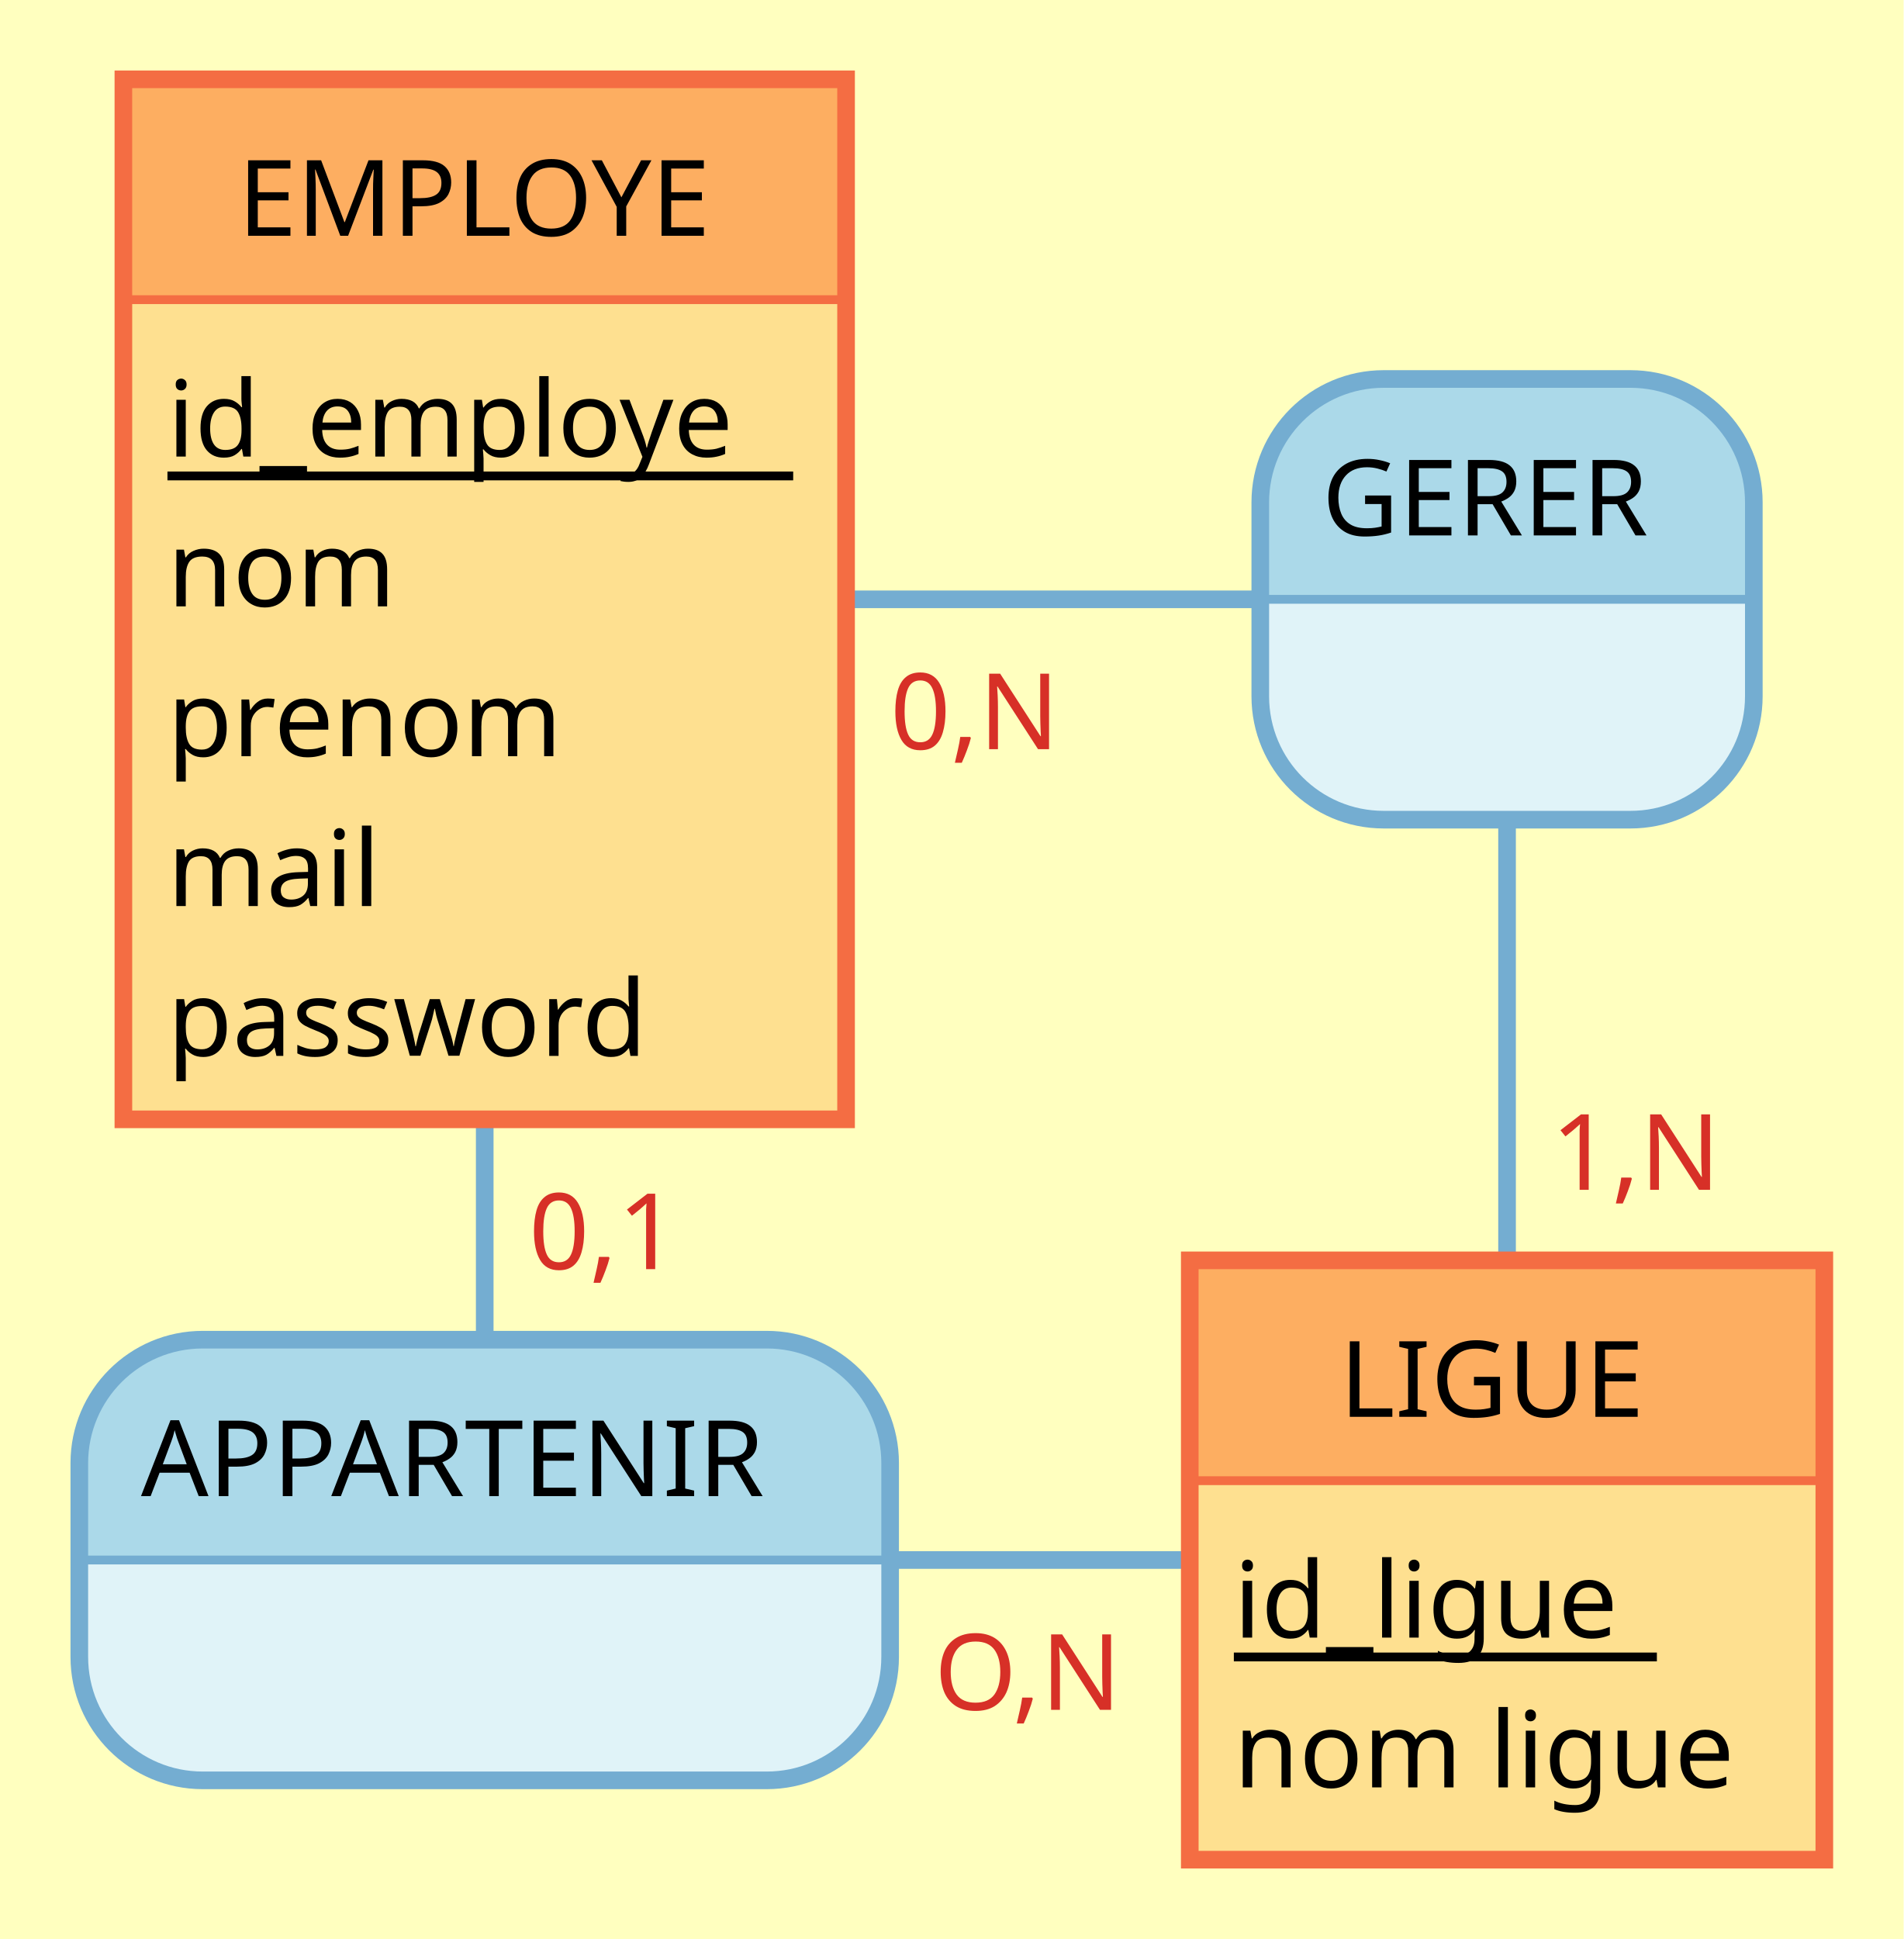
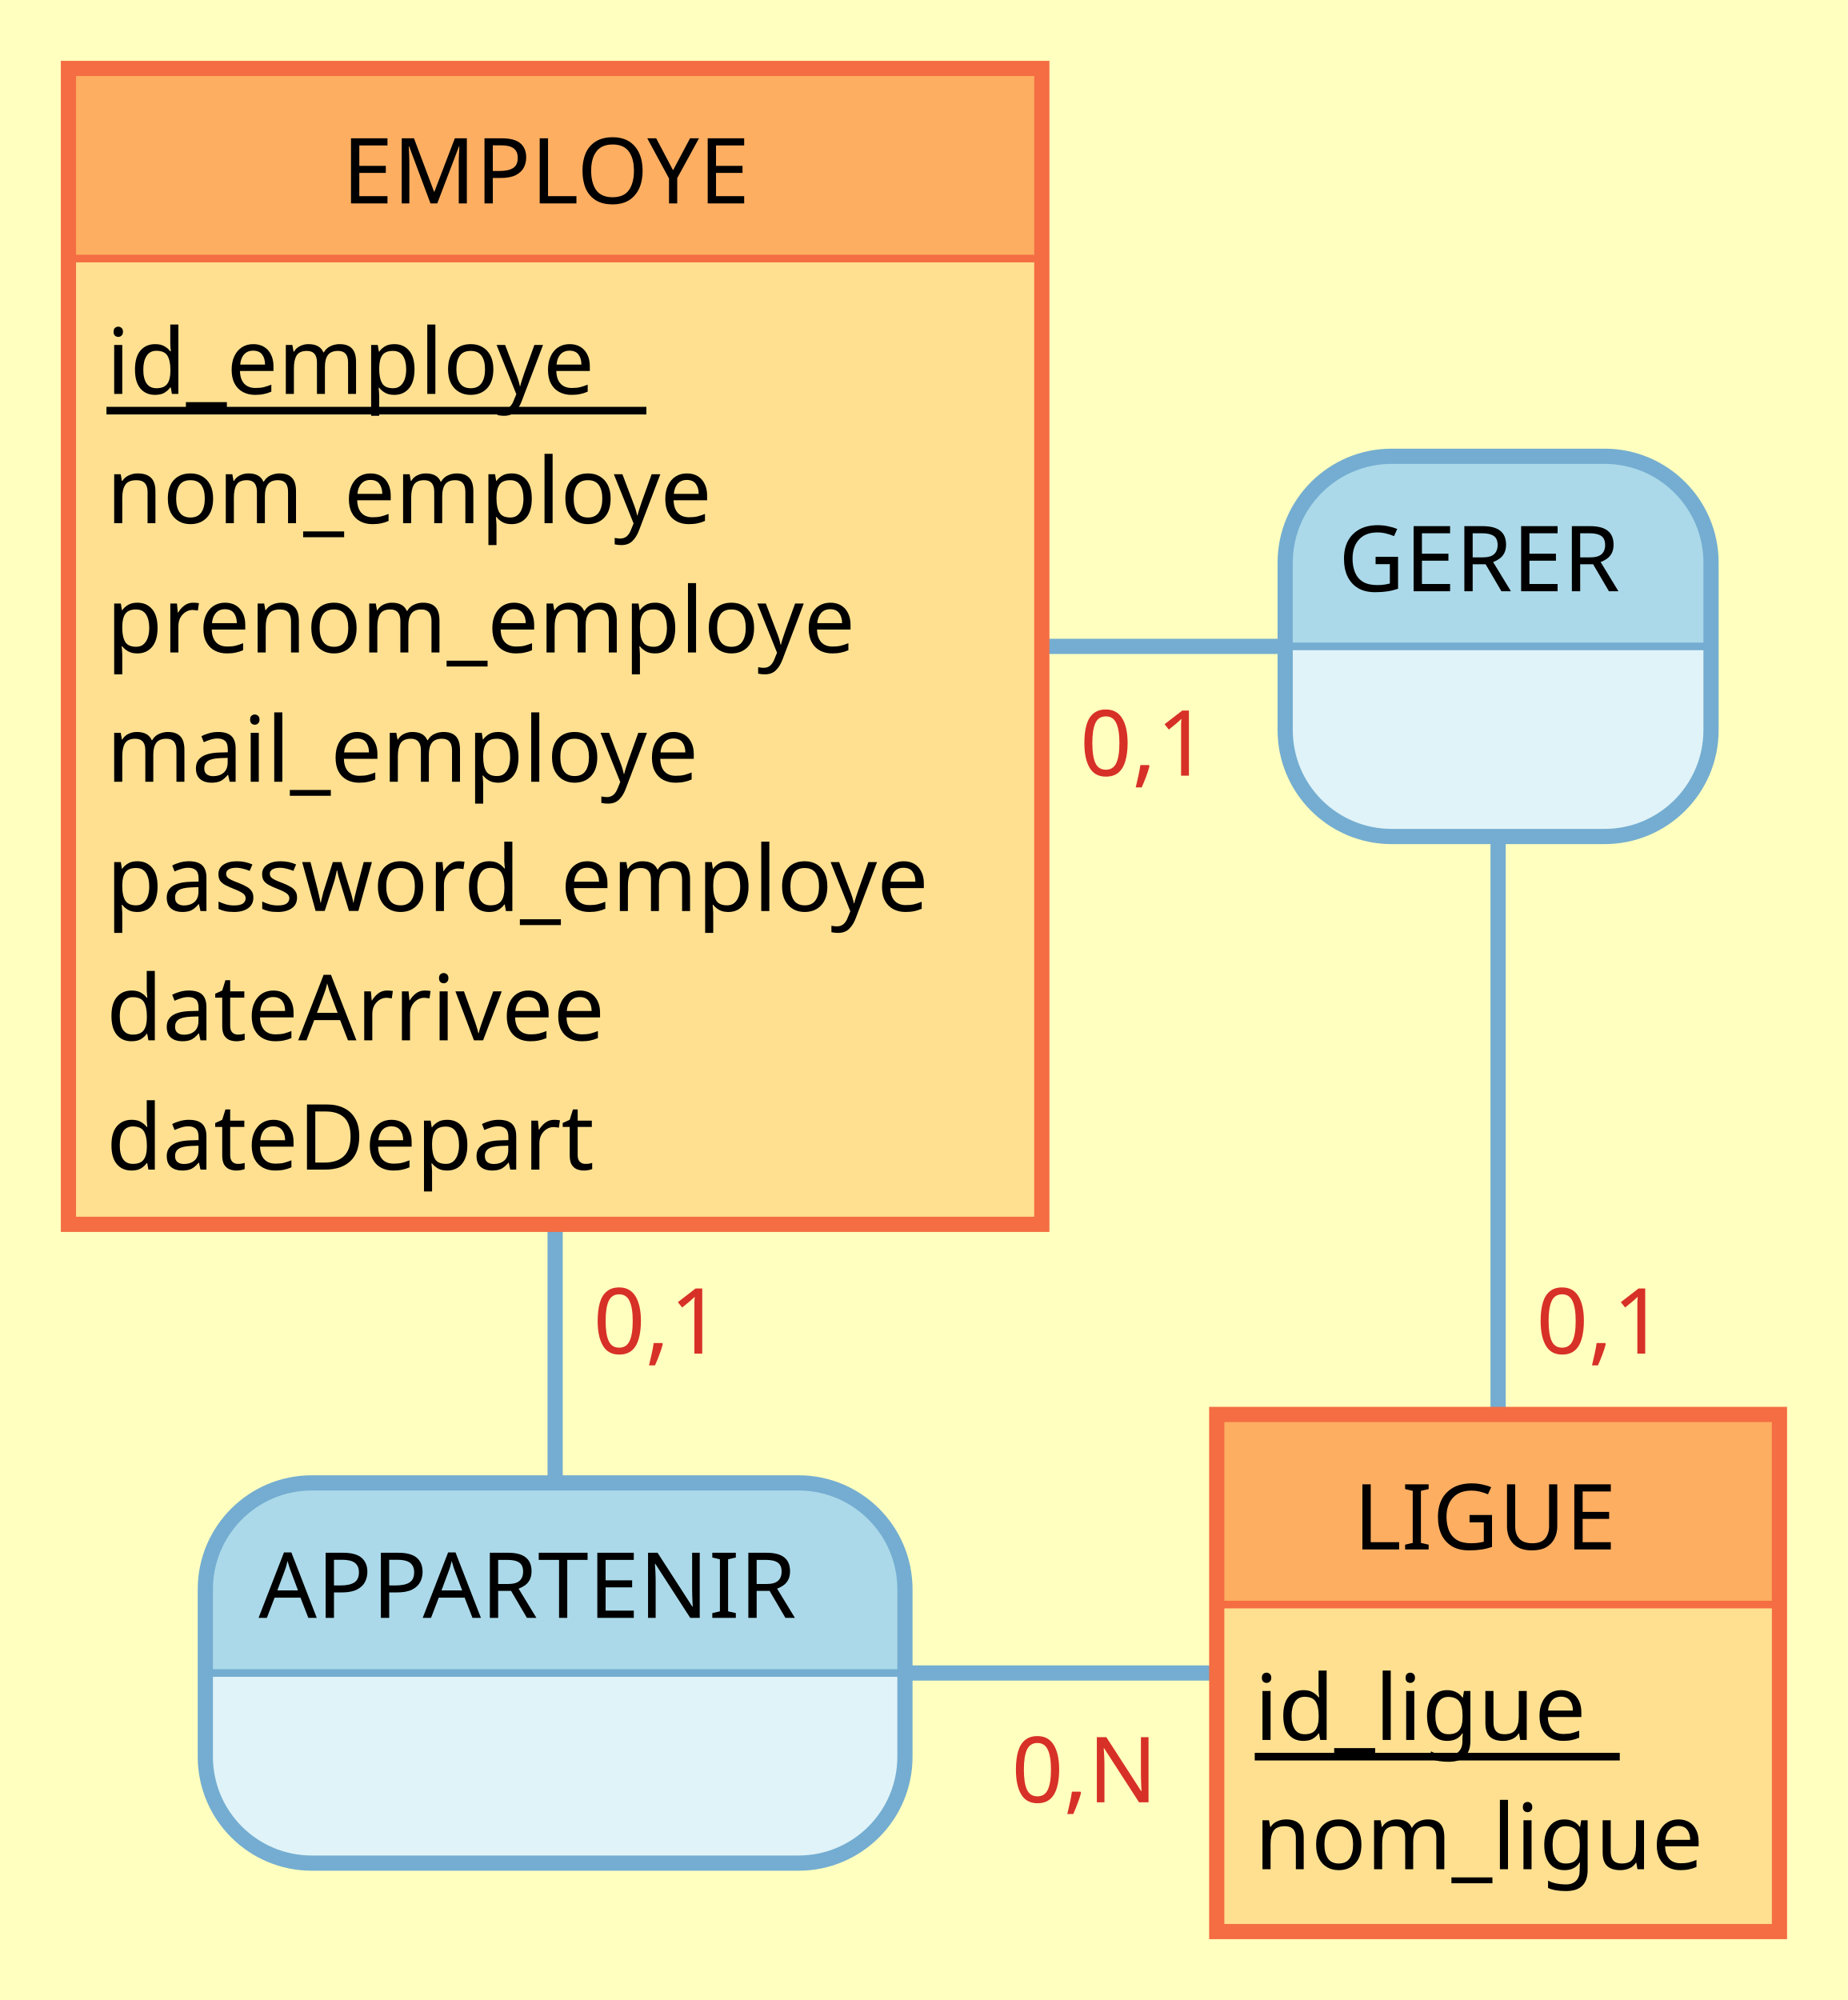
- <svg xmlns="http://www.w3.org/2000/svg" width="216" height="220" viewBox="0 0 216 220">
-   <rect x="0" y="0" width="216" height="220" fill="#ffffbf" stroke="none" stroke-width="0" />
+ <svg xmlns="http://www.w3.org/2000/svg" width="243" height="263" viewBox="0 0 243 263">
+   <rect x="0" y="0" width="243" height="263" fill="#ffffbf" stroke="none" stroke-width="0" />
  <g>
-     <line x1="55" y1="68" x2="171" y2="68" stroke="#74add1" stroke-width="2" />
-     <line x1="171" y1="177" x2="171" y2="68" stroke="#74add1" stroke-width="2" />
+     <line x1="73" y1="85" x2="197" y2="85" stroke="#74add1" stroke-width="2" />
+     <line x1="197" y1="220" x2="197" y2="85" stroke="#74add1" stroke-width="2" />
    <g>
-       <path d="M185 43 a14 14 90 0 1 14 14 V68 h-56 V57 a14 14 90 0 1 14 -14" fill="#abd9e9" stroke="#abd9e9" stroke-width="0" />
-       <path d="M199 68 v11 a14 14 90 0 1 -14 14 H157 a14 14 90 0 1 -14 -14 V68 H56" fill="#e0f3f8" stroke="#e0f3f8" stroke-width="0" />
-       <rect x="143" y="43" width="56" height="50" fill="none" rx="14" stroke="#74add1" stroke-width="2" />
-       <line x1="143" y1="68" x2="199" y2="68" stroke="#74add1" stroke-width="1" />
-       <text x="150" y="60.75" fill="#000000" font-family="Verdana" font-size="12">GERER</text>
+       <path d="M211 60 a14 14 90 0 1 14 14 V85 h-56 V74 a14 14 90 0 1 14 -14" fill="#abd9e9" stroke="#abd9e9" stroke-width="0" />
+       <path d="M225 85 v11 a14 14 90 0 1 -14 14 H183 a14 14 90 0 1 -14 -14 V85 H56" fill="#e0f3f8" stroke="#e0f3f8" stroke-width="0" />
+       <rect x="169" y="60" width="56" height="50" fill="none" rx="14" stroke="#74add1" stroke-width="2" />
+       <line x1="169" y1="85" x2="225" y2="85" stroke="#74add1" stroke-width="1" />
+       <text x="176" y="77.75" fill="#000000" font-family="Verdana" font-size="12">GERER</text>
    </g>
-     <text x="101" y="85" fill="#d73027" font-family="Verdana" font-size="12">0,N</text>
-     <text x="176" y="135" fill="#d73027" font-family="Verdana" font-size="12">1,N</text>
+     <text x="142" y="102" fill="#d73027" font-family="Verdana" font-size="12">0,1</text>
+     <text x="202" y="178" fill="#d73027" font-family="Verdana" font-size="12">0,1</text>
  </g>
  <g>
-     <line x1="55" y1="68" x2="55" y2="177" stroke="#74add1" stroke-width="2" />
-     <line x1="171" y1="177" x2="55" y2="177" stroke="#74add1" stroke-width="2" />
+     <line x1="73" y1="85" x2="73" y2="220" stroke="#74add1" stroke-width="2" />
+     <line x1="197" y1="220" x2="73" y2="220" stroke="#74add1" stroke-width="2" />
    <g>
-       <path d="M87 152 a14 14 90 0 1 14 14 V177 h-92 V166 a14 14 90 0 1 14 -14" fill="#abd9e9" stroke="#abd9e9" stroke-width="0" />
-       <path d="M101 177 v11 a14 14 90 0 1 -14 14 H23 a14 14 90 0 1 -14 -14 V177 H92" fill="#e0f3f8" stroke="#e0f3f8" stroke-width="0" />
-       <rect x="9" y="152" width="92" height="50" fill="none" rx="14" stroke="#74add1" stroke-width="2" />
-       <line x1="9" y1="177" x2="101" y2="177" stroke="#74add1" stroke-width="1" />
-       <text x="16" y="169.75" fill="#000000" font-family="Verdana" font-size="12">APPARTENIR</text>
+       <path d="M105 195 a14 14 90 0 1 14 14 V220 h-92 V209 a14 14 90 0 1 14 -14" fill="#abd9e9" stroke="#abd9e9" stroke-width="0" />
+       <path d="M119 220 v11 a14 14 90 0 1 -14 14 H41 a14 14 90 0 1 -14 -14 V220 H92" fill="#e0f3f8" stroke="#e0f3f8" stroke-width="0" />
+       <rect x="27" y="195" width="92" height="50" fill="none" rx="14" stroke="#74add1" stroke-width="2" />
+       <line x1="27" y1="220" x2="119" y2="220" stroke="#74add1" stroke-width="1" />
+       <text x="34" y="212.75" fill="#000000" font-family="Verdana" font-size="12">APPARTENIR</text>
    </g>
-     <text x="60" y="144" fill="#d73027" font-family="Verdana" font-size="12">0,1</text>
-     <text x="106" y="194" fill="#d73027" font-family="Verdana" font-size="12">O,N</text>
+     <text x="78" y="178" fill="#d73027" font-family="Verdana" font-size="12">0,1</text>
+     <text x="133" y="237" fill="#d73027" font-family="Verdana" font-size="12">0,N</text>
  </g>
  <g>
    <g>
-       <rect x="14" y="9" width="82" height="25" fill="#fdae61" stroke="none" stroke-width="0" opacity="1" />
-       <rect x="14" y="34" width="82" height="93" fill="#fee090" stroke="none" stroke-width="0" opacity="1" />
-       <rect x="14" y="9" width="82" height="118" fill="none" stroke="#f46d43" stroke-width="2" opacity="1" />
-       <line x1="14" y1="34" x2="96" y2="34" stroke="#f46d43" stroke-width="1" />
+       <rect x="9" y="9" width="128" height="25" fill="#fdae61" stroke="none" stroke-width="0" opacity="1" />
+       <rect x="9" y="34" width="128" height="127" fill="#fee090" stroke="none" stroke-width="0" opacity="1" />
+       <rect x="9" y="9" width="128" height="152" fill="none" stroke="#f46d43" stroke-width="2" opacity="1" />
+       <line x1="9" y1="34" x2="137" y2="34" stroke="#f46d43" stroke-width="1" />
    </g>
-     <text x="27" y="26.75" fill="#000000" font-family="Verdana" font-size="12">EMPLOYE</text>
-     <text x="19" y="51.8" fill="#000000" font-family="Verdana" font-size="12">id_employe</text>
-     <line x1="19" y1="54" x2="90" y2="54" stroke="#000000" stroke-width="1" />
-     <text x="19" y="68.8" fill="#000000" font-family="Verdana" font-size="12">nom</text>
-     <text x="19" y="85.8" fill="#000000" font-family="Verdana" font-size="12">prenom</text>
-     <text x="19" y="102.8" fill="#000000" font-family="Verdana" font-size="12">mail</text>
-     <text x="19" y="119.8" fill="#000000" font-family="Verdana" font-size="12">password</text>
+     <text x="45" y="26.75" fill="#000000" font-family="Verdana" font-size="12">EMPLOYE</text>
+     <text x="14" y="51.8" fill="#000000" font-family="Verdana" font-size="12">id_employe</text>
+     <line x1="14" y1="54" x2="85" y2="54" stroke="#000000" stroke-width="1" />
+     <text x="14" y="68.8" fill="#000000" font-family="Verdana" font-size="12">nom_employe</text>
+     <text x="14" y="85.8" fill="#000000" font-family="Verdana" font-size="12">prenom_employe</text>
+     <text x="14" y="102.8" fill="#000000" font-family="Verdana" font-size="12">mail_employe</text>
+     <text x="14" y="119.8" fill="#000000" font-family="Verdana" font-size="12">password_employe</text>
+     <text x="14" y="136.8" fill="#000000" font-family="Verdana" font-size="12">dateArrivee</text>
+     <text x="14" y="153.8" fill="#000000" font-family="Verdana" font-size="12">dateDepart</text>
  </g>
  <g>
    <g>
-       <rect x="135" y="143" width="72" height="25" fill="#fdae61" stroke="none" stroke-width="0" opacity="1" />
-       <rect x="135" y="168" width="72" height="43" fill="#fee090" stroke="none" stroke-width="0" opacity="1" />
-       <rect x="135" y="143" width="72" height="68" fill="none" stroke="#f46d43" stroke-width="2" opacity="1" />
-       <line x1="135" y1="168" x2="207" y2="168" stroke="#f46d43" stroke-width="1" />
+       <rect x="160" y="186" width="74" height="25" fill="#fdae61" stroke="none" stroke-width="0" opacity="1" />
+       <rect x="160" y="211" width="74" height="43" fill="#fee090" stroke="none" stroke-width="0" opacity="1" />
+       <rect x="160" y="186" width="74" height="68" fill="none" stroke="#f46d43" stroke-width="2" opacity="1" />
+       <line x1="160" y1="211" x2="234" y2="211" stroke="#f46d43" stroke-width="1" />
    </g>
-     <text x="152" y="160.75" fill="#000000" font-family="Verdana" font-size="12">LIGUE</text>
-     <text x="140" y="185.8" fill="#000000" font-family="Verdana" font-size="12">id_ligue</text>
-     <line x1="140" y1="188" x2="188" y2="188" stroke="#000000" stroke-width="1" />
-     <text x="140" y="202.8" fill="#000000" font-family="Verdana" font-size="12">nom ligue</text>
+     <text x="178" y="203.75" fill="#000000" font-family="Verdana" font-size="12">LIGUE</text>
+     <text x="165" y="228.8" fill="#000000" font-family="Verdana" font-size="12">id_ligue</text>
+     <line x1="165" y1="231" x2="213" y2="231" stroke="#000000" stroke-width="1" />
+     <text x="165" y="245.8" fill="#000000" font-family="Verdana" font-size="12">nom_ligue</text>
  </g>
</svg>
